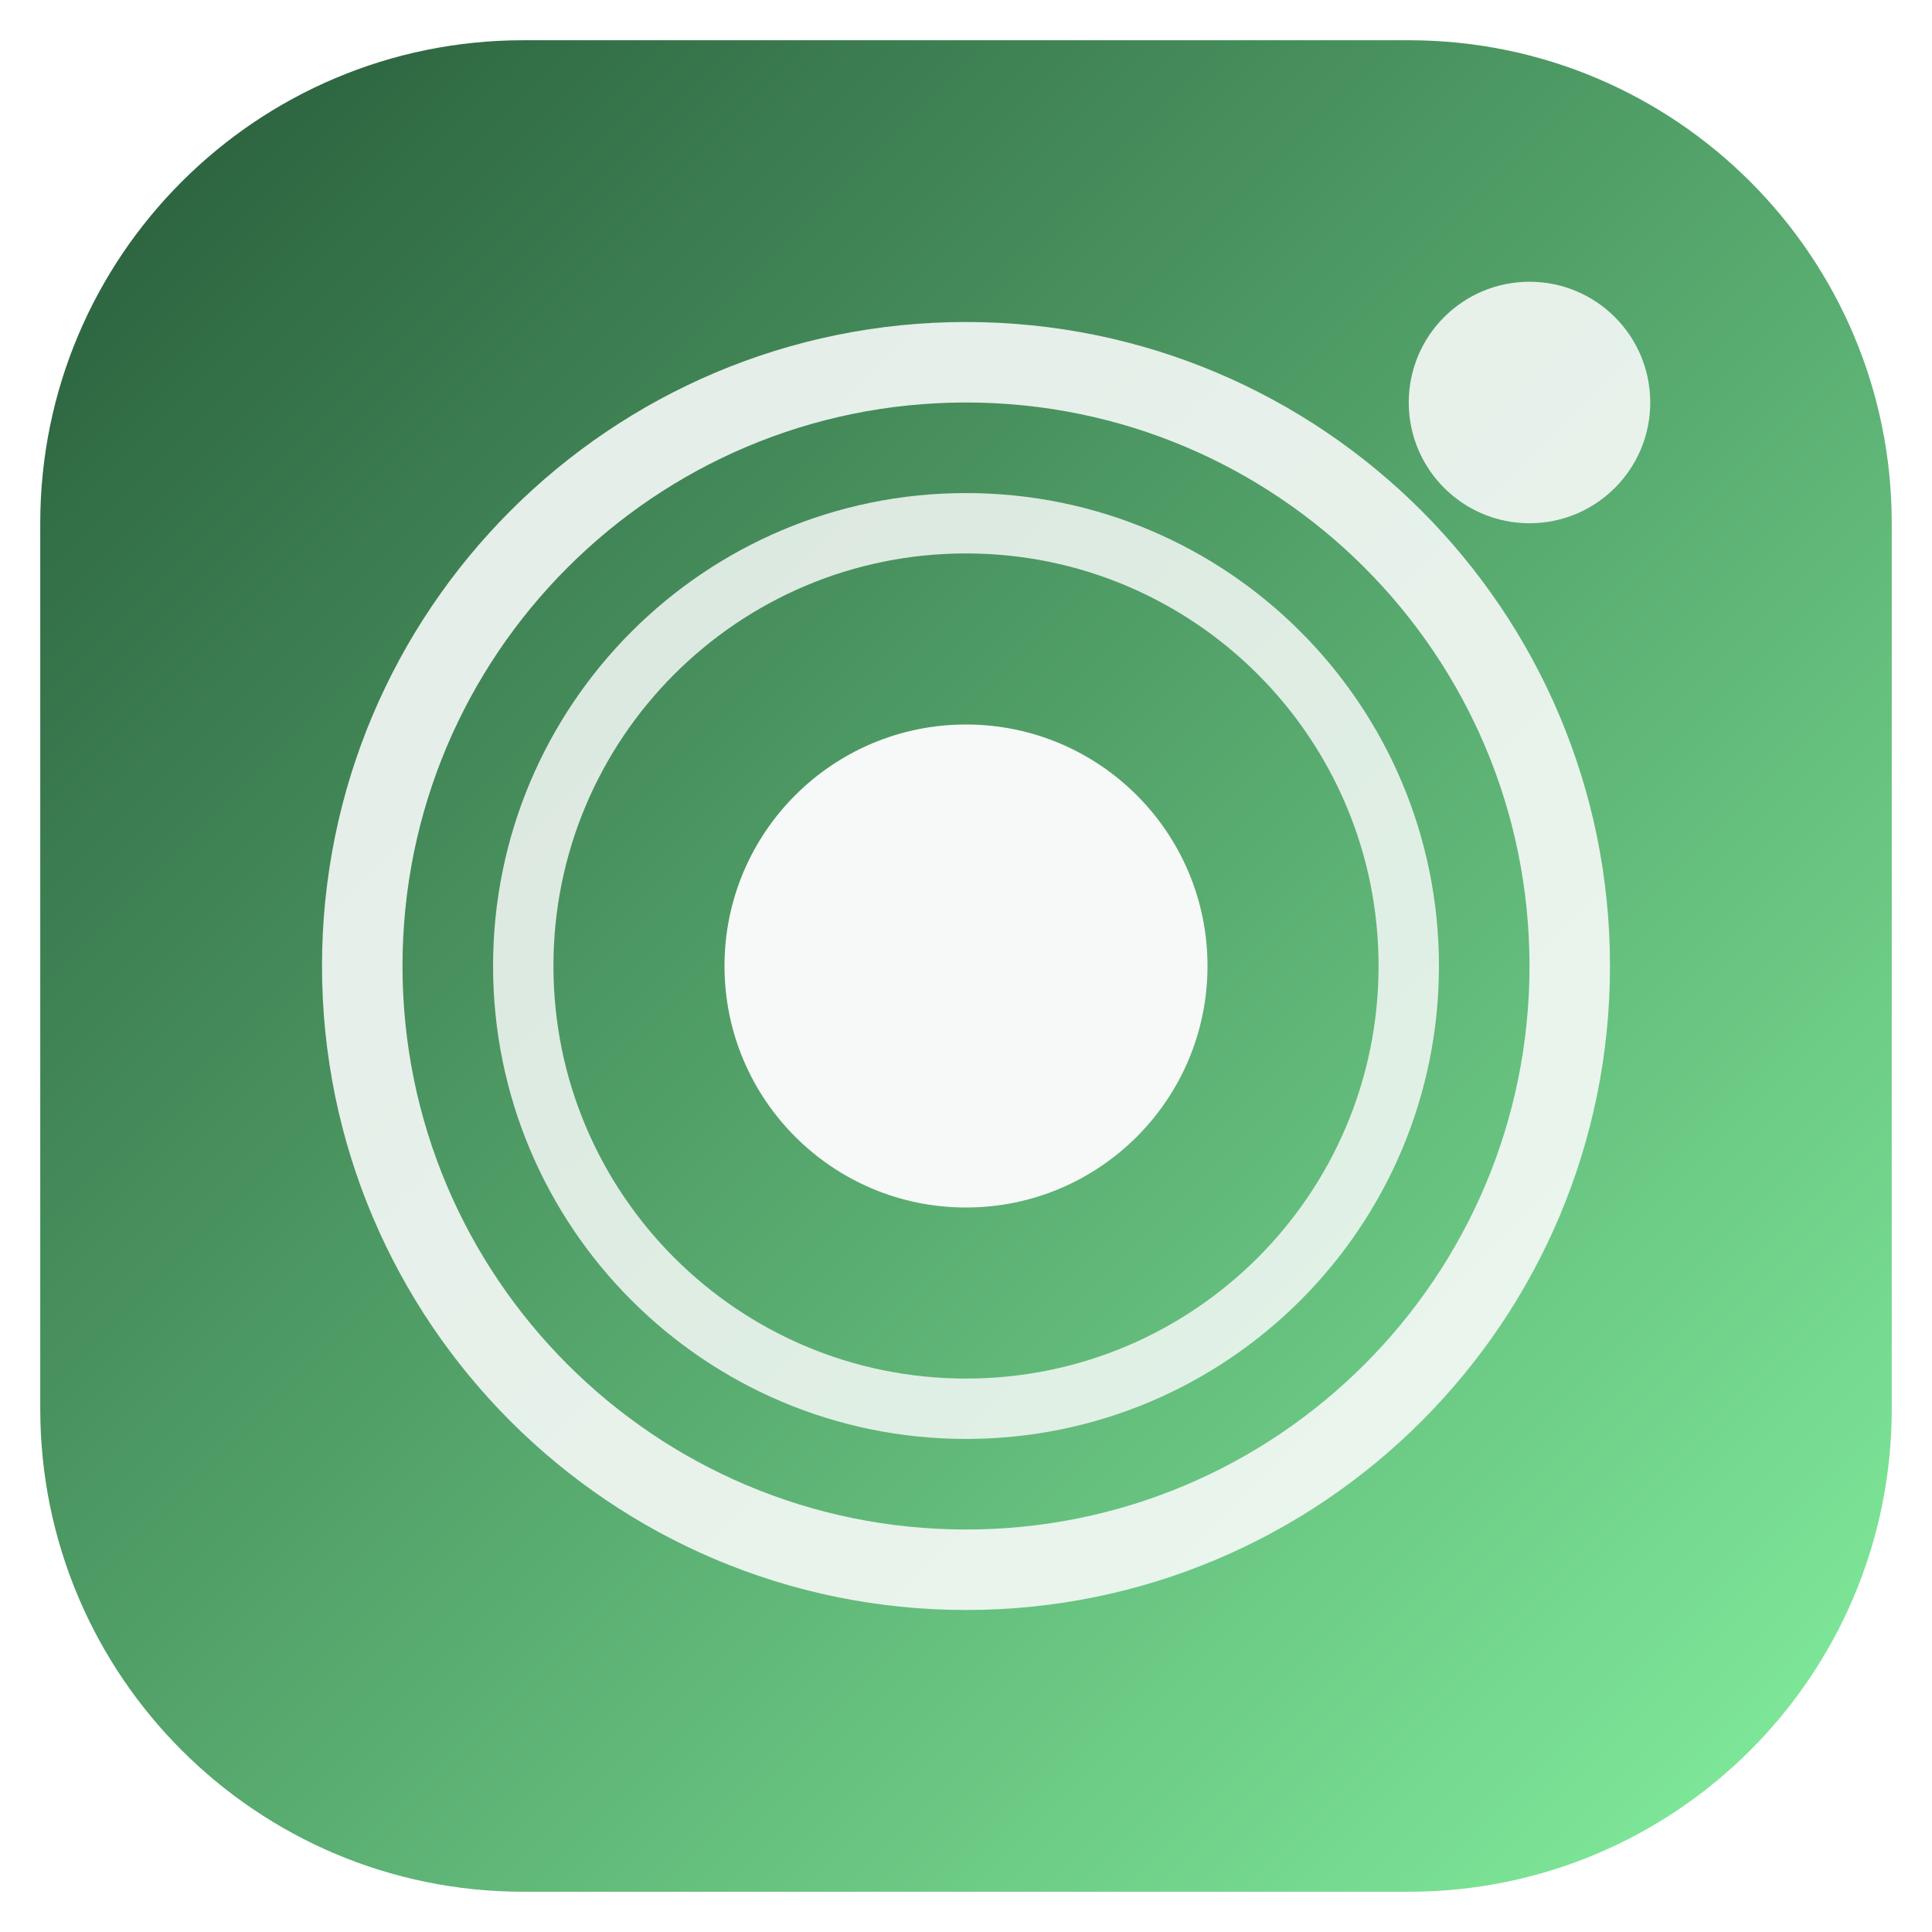
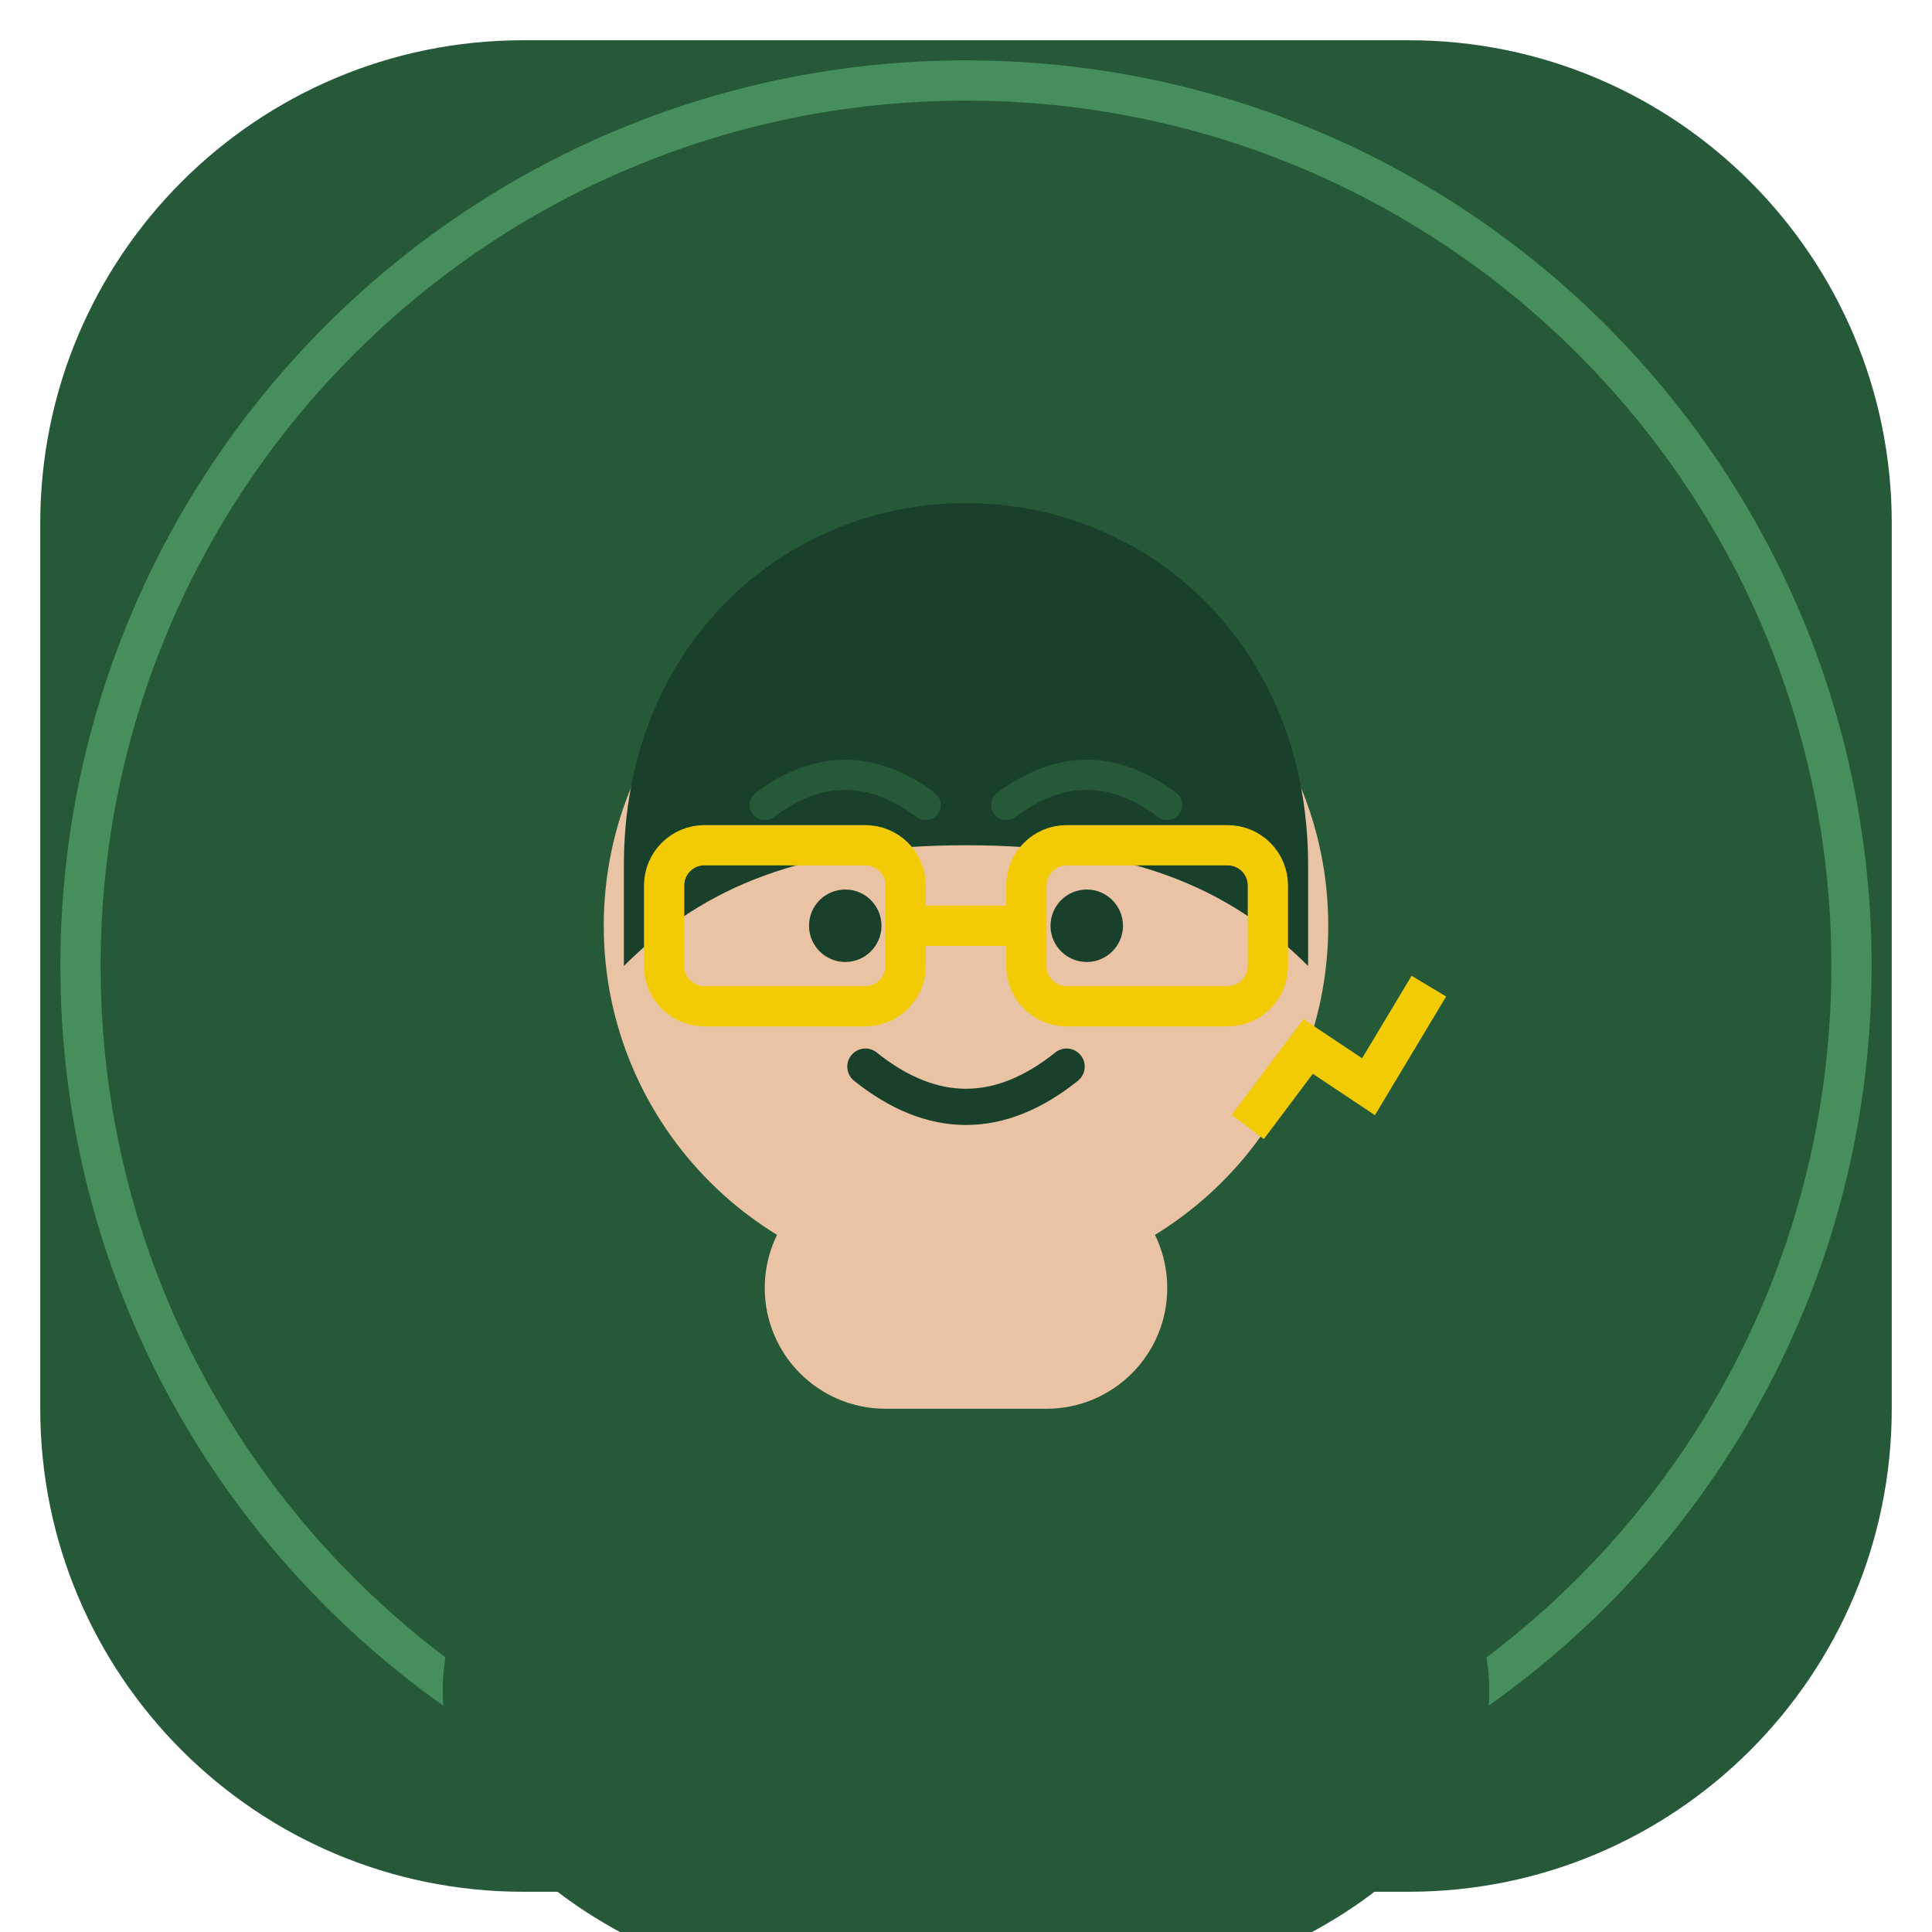
- <svg xmlns="http://www.w3.org/2000/svg" viewBox="0 0 96 96" role="img" aria-label="avatar_dex">
-   <defs>
-     <linearGradient id="g7" x1="0" y1="0" x2="1" y2="1">
-       <stop offset="0%" stop-color="#255938" />
-       <stop offset="100%" stop-color="#85F2A0" />
-     </linearGradient>
-   </defs>
-   <rect x="2" y="2" width="92" height="92" rx="24" fill="url(#g7)" />
-   <circle cx="48" cy="48" r="30" fill="none" stroke="#F7F9F8" stroke-width="4" opacity="0.9" />
-   <circle cx="48" cy="48" r="12" fill="#F7F9F8" />
-   <circle cx="48" cy="48" r="22" fill="none" stroke="#F7F9F8" stroke-width="3" opacity="0.85" />
-   <circle cx="76" cy="20" r="6" fill="#F7F9F8" opacity="0.9" />
+ <svg xmlns="http://www.w3.org/2000/svg" viewBox="0 0 96 96" role="img" aria-label="Dex Data">
+   <rect x="2" y="2" width="92" height="92" rx="24" fill="#255938" />
+   <circle cx="48" cy="48" r="44" fill="none" stroke="#85F2A0" stroke-opacity="0.35" stroke-width="2" />
+   <ellipse cx="48" cy="84" rx="26" ry="16" fill="#255938" />
+   <rect x="38" y="58" width="20" height="12" rx="6" fill="#E9C3A4" />
+   <circle cx="48" cy="46" r="18" fill="#E9C3A4" />
+   <path d="M31 43c0-11 8-18 17-18s17 7 17 18v5c-4-4-9-6-17-6s-13 2-17 6z" fill="#19402A" />
+   <circle cx="42" cy="46" r="1.8" fill="#19402A" />
+   <circle cx="54" cy="46" r="1.8" fill="#19402A" />
+   <path d="M43 53q5 4 10 0" stroke="#19402A" stroke-width="1.8" fill="none" stroke-linecap="round" />
+   <path d="M38 40q4-3 8 0M50 40q4-3 8 0" stroke="#255938" stroke-width="1.5" fill="none" stroke-linecap="round" />
+   <rect x="33" y="42" width="12" height="8" rx="2" fill="none" stroke="#F2CB05" stroke-width="2" />
+   <rect x="51" y="42" width="12" height="8" rx="2" fill="none" stroke="#F2CB05" stroke-width="2" />
+   <path d="M45 46h6" stroke="#F2CB05" stroke-width="2" />
+   <path d="M62 56 l3 -4 l3 2 l3 -5" stroke="#F2CB05" stroke-width="2" fill="none" />
</svg>
